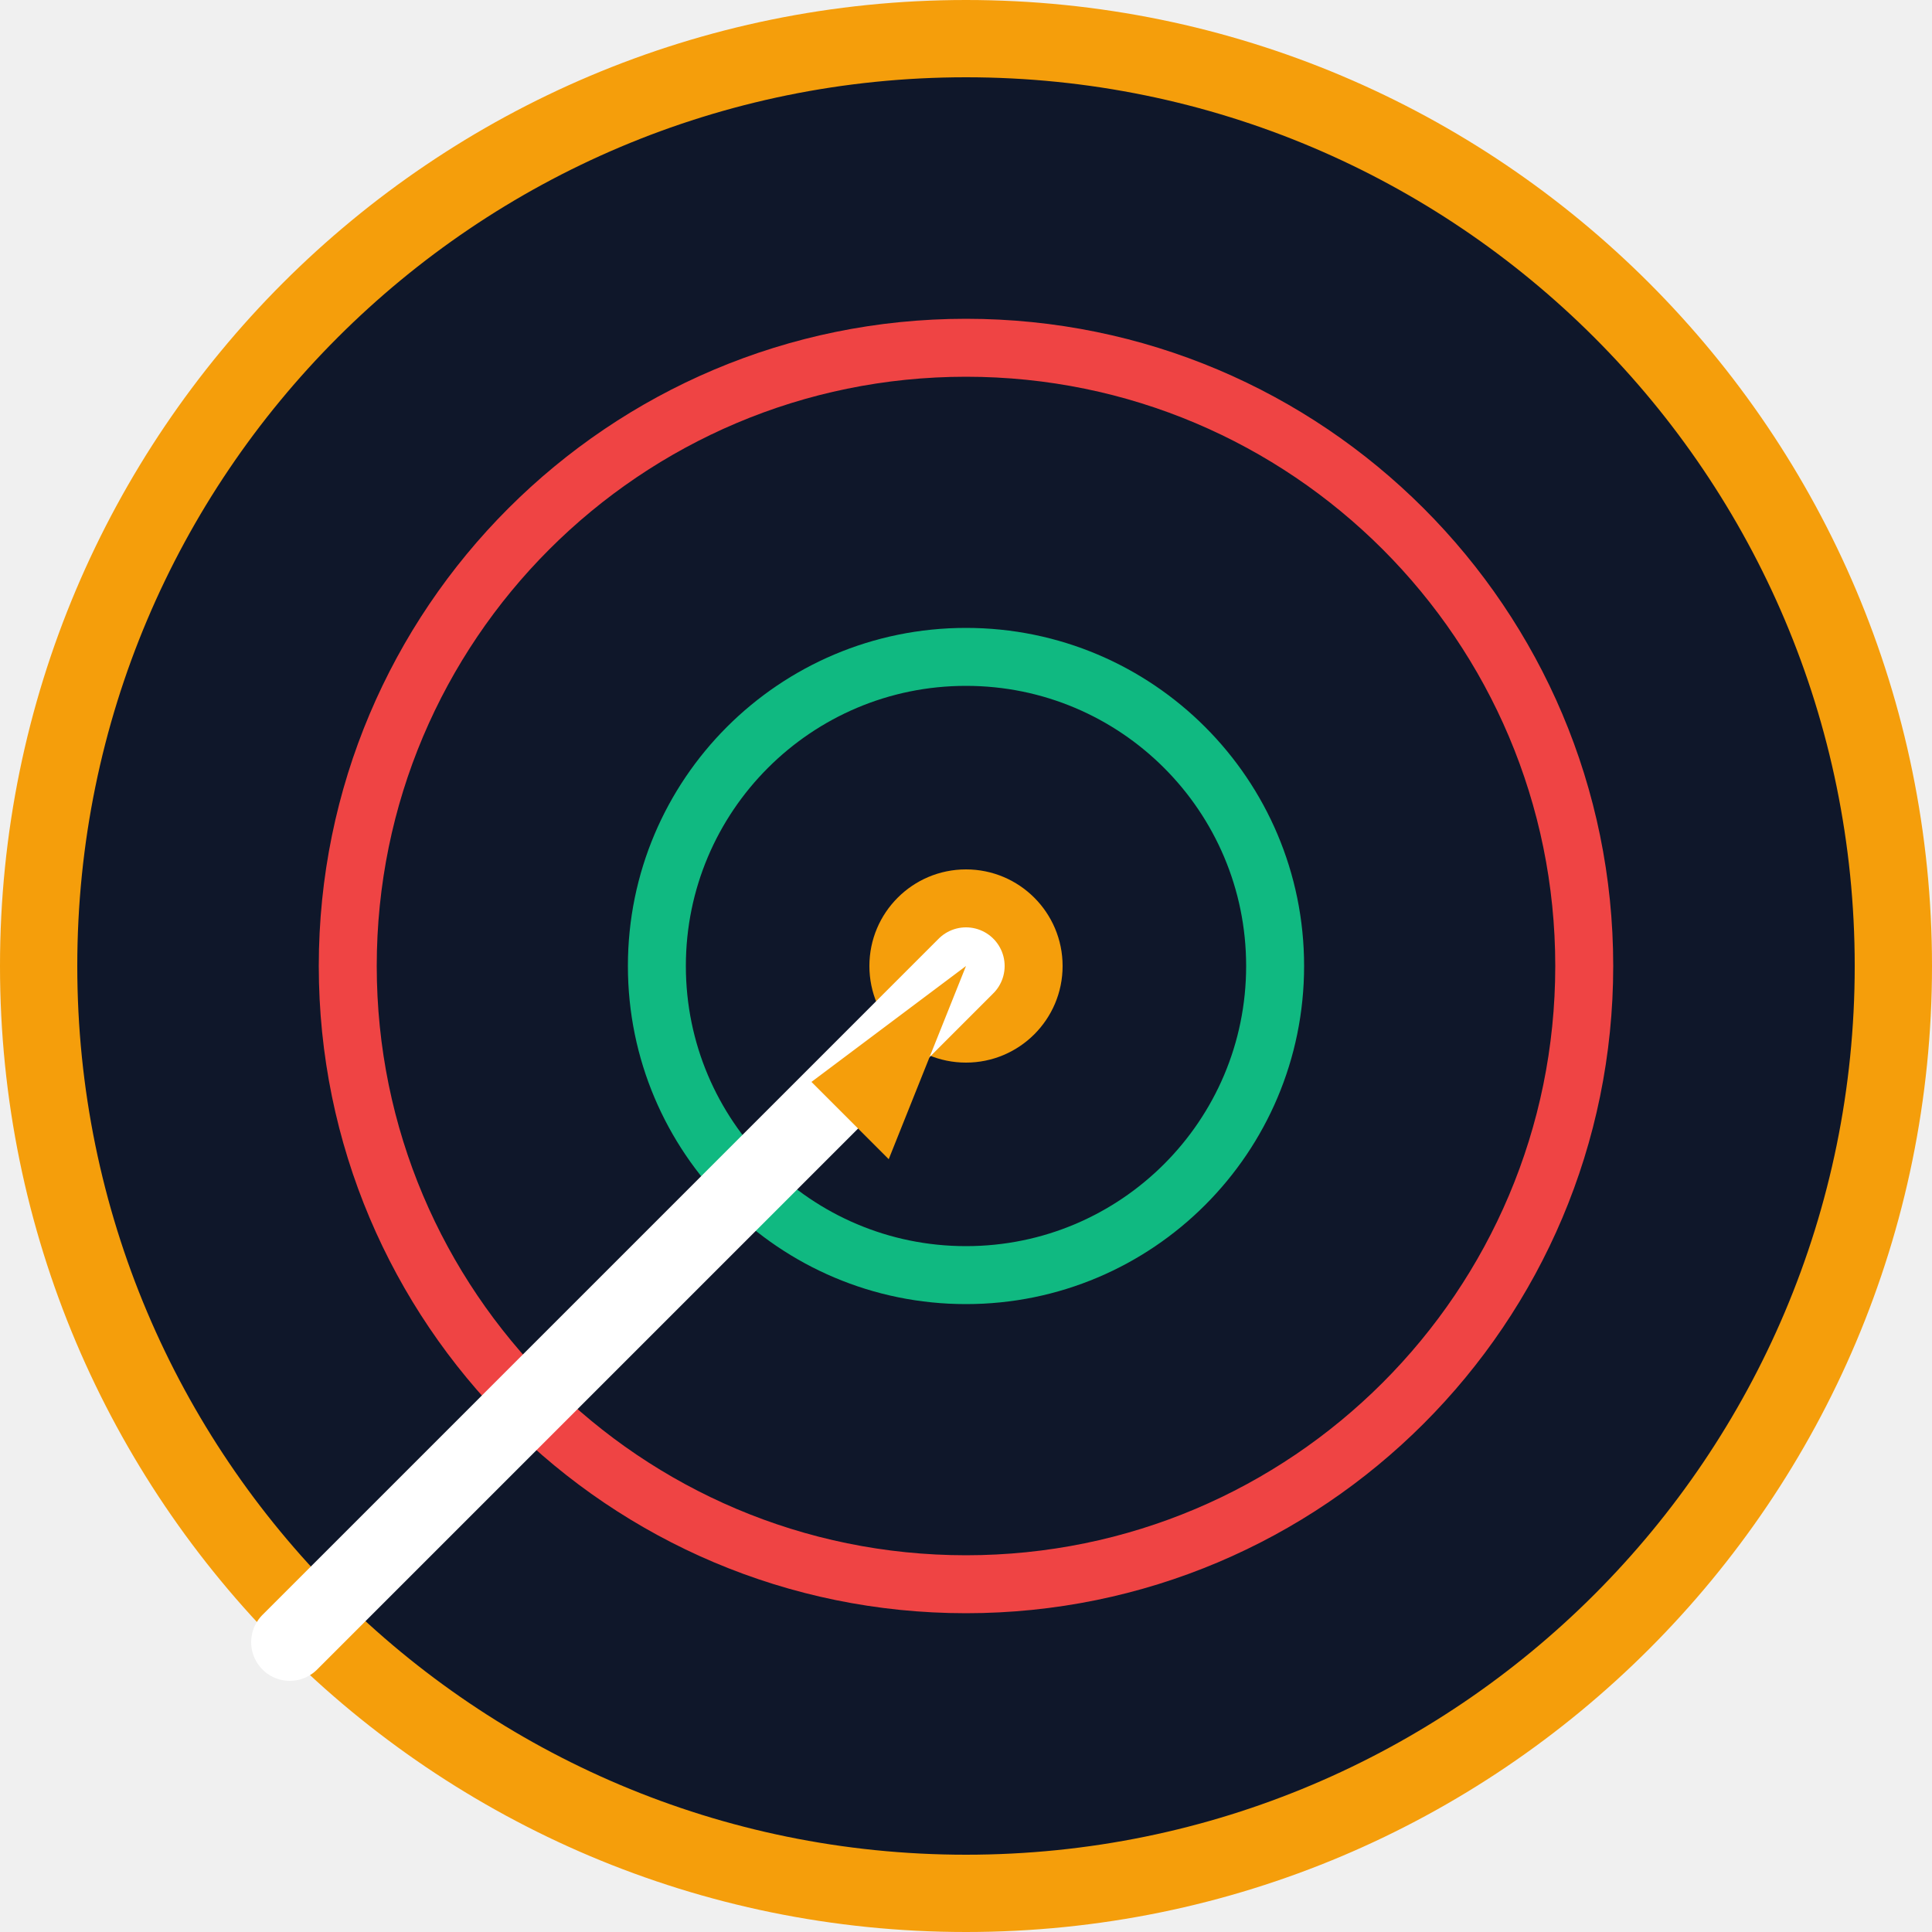
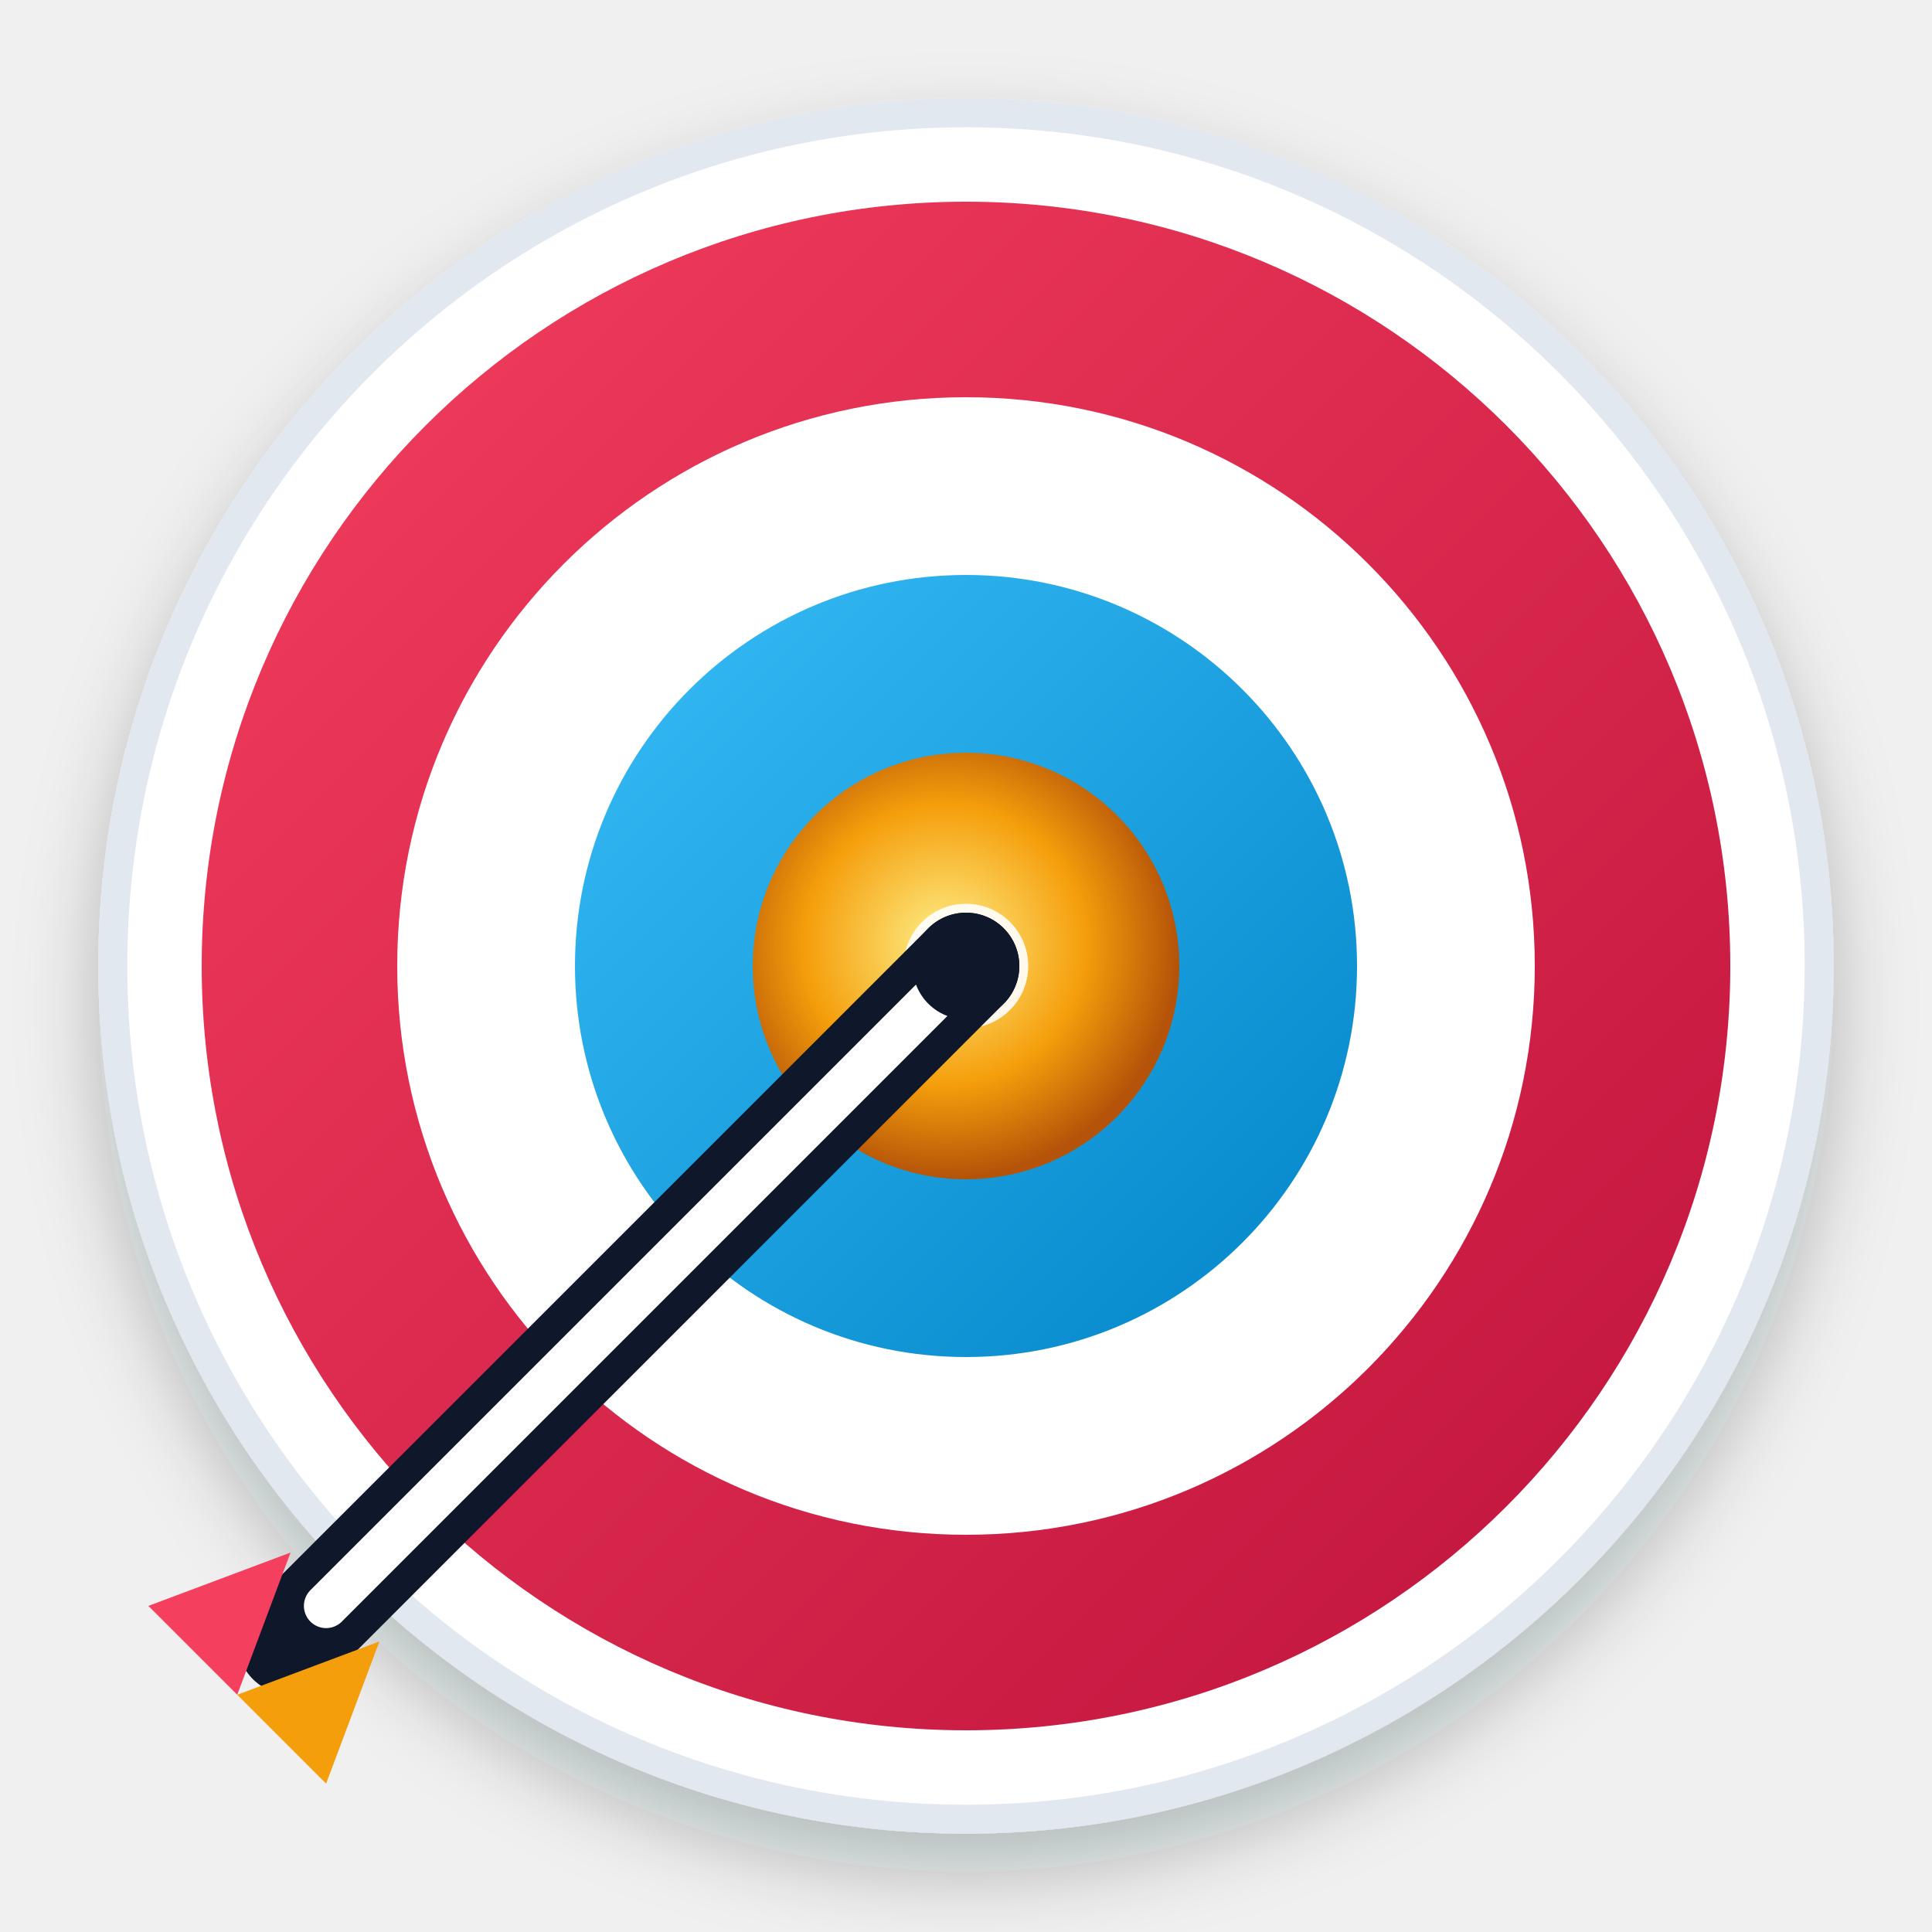
- <svg xmlns="http://www.w3.org/2000/svg" viewBox="0 0 100 100">
-   <circle cx="50" cy="50" r="48" fill="#0f172a" stroke="#f59e0b" stroke-width="4" />
-   <circle cx="50" cy="50" r="32" fill="none" stroke="#ef4444" stroke-width="3" />
-   <circle cx="50" cy="50" r="16" fill="none" stroke="#10b981" stroke-width="3" />
-   <circle cx="50" cy="50" r="5" fill="#f59e0b" />
-   <line x1="15" y1="85" x2="50" y2="50" stroke="#ffffff" stroke-width="4" stroke-linecap="round" />
-   <polygon points="50,50 42,56 46,60" fill="#f59e0b" />
+ <svg xmlns="http://www.w3.org/2000/svg" width="128" height="128" viewBox="0 0 128 128">
+   <defs>
+     <radialGradient id="goldCenter" cx="45%" cy="45%" r="55%">
+       <stop offset="0%" stop-color="#FEF08A" />
+       <stop offset="60%" stop-color="#F59E0B" />
+       <stop offset="100%" stop-color="#B45309" />
+     </radialGradient>
+     <linearGradient id="redRing" x1="0%" y1="0%" x2="100%" y2="100%">
+       <stop offset="0%" stop-color="#F43F5E" />
+       <stop offset="100%" stop-color="#BE123C" />
+     </linearGradient>
+     <linearGradient id="blueRing" x1="0%" y1="0%" x2="100%" y2="100%">
+       <stop offset="0%" stop-color="#38BDF8" />
+       <stop offset="100%" stop-color="#0284C7" />
+     </linearGradient>
+     <filter id="dropShadow" x="-20%" y="-20%" width="140%" height="140%">
+       <feDropShadow dx="0" dy="2.56" stdDeviation="2.56" flood-color="#0F172A" flood-opacity="0.25" />
+     </filter>
+   </defs>
+   <circle cx="64" cy="64" r="56.525" fill="#FFFFFF" stroke="#E2E8F0" stroke-width="1.92" filter="url(#dropShadow)" />
+   <circle cx="64" cy="64" r="50.637" fill="url(#redRing)" />
+   <circle cx="64" cy="64" r="37.683" fill="#FFFFFF" />
+   <circle cx="64" cy="64" r="25.907" fill="url(#blueRing)" />
+   <circle cx="64" cy="64" r="14.131" fill="url(#goldCenter)" />
+   <circle cx="64" cy="64" r="4.122" fill="#FFFFFF" opacity="0.9" />
+   <g>
+     <line x1="19.251" y1="108.749" x2="64" y2="64" stroke="#0F172A" stroke-width="7.066" stroke-linecap="round" />
+     <line x1="21.606" y1="106.394" x2="61.645" y2="66.355" stroke="#FFFFFF" stroke-width="2.944" stroke-linecap="round" />
+     <path d="M 15.718 112.282 L 25.139 108.749 L 21.606 118.17 Z" fill="#F59E0B" />
+     <path d="M 15.718 112.282 L 19.251 102.861 L 9.83 106.394 Z" fill="#F43F5E" />
+     <circle cx="64" cy="64" r="3.533" fill="#0F172A" />
+   </g>
</svg>
